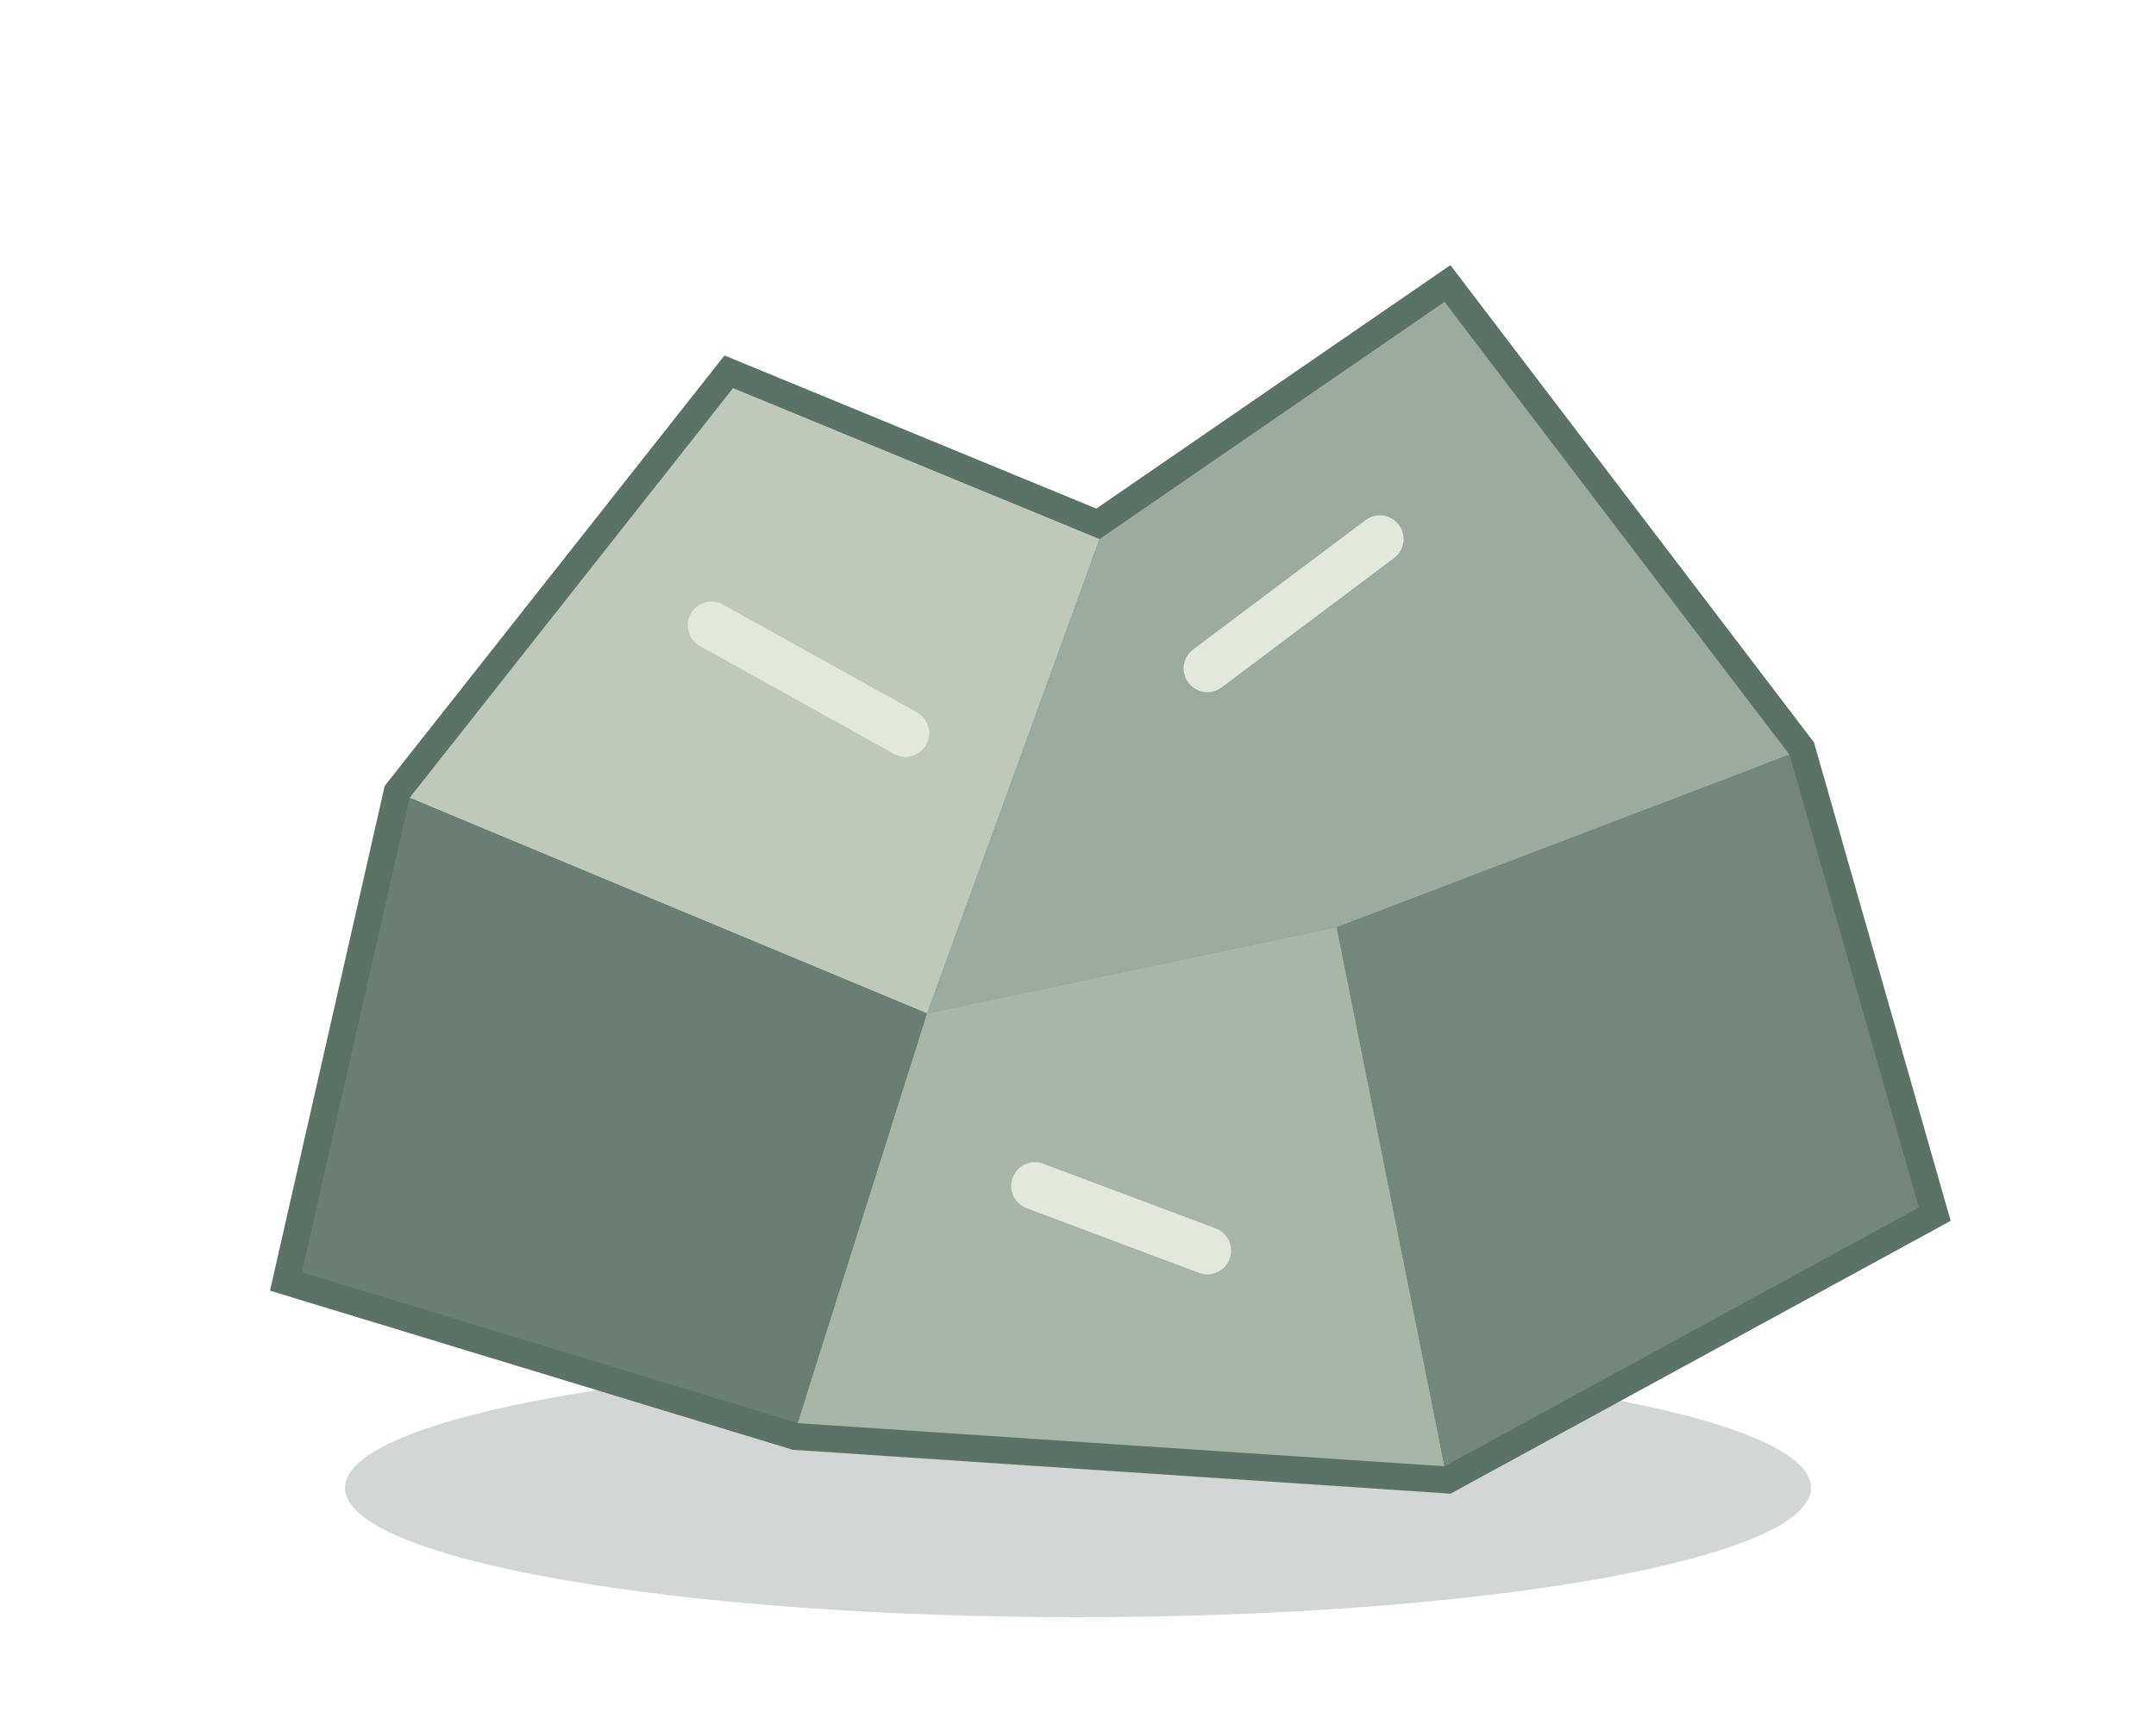
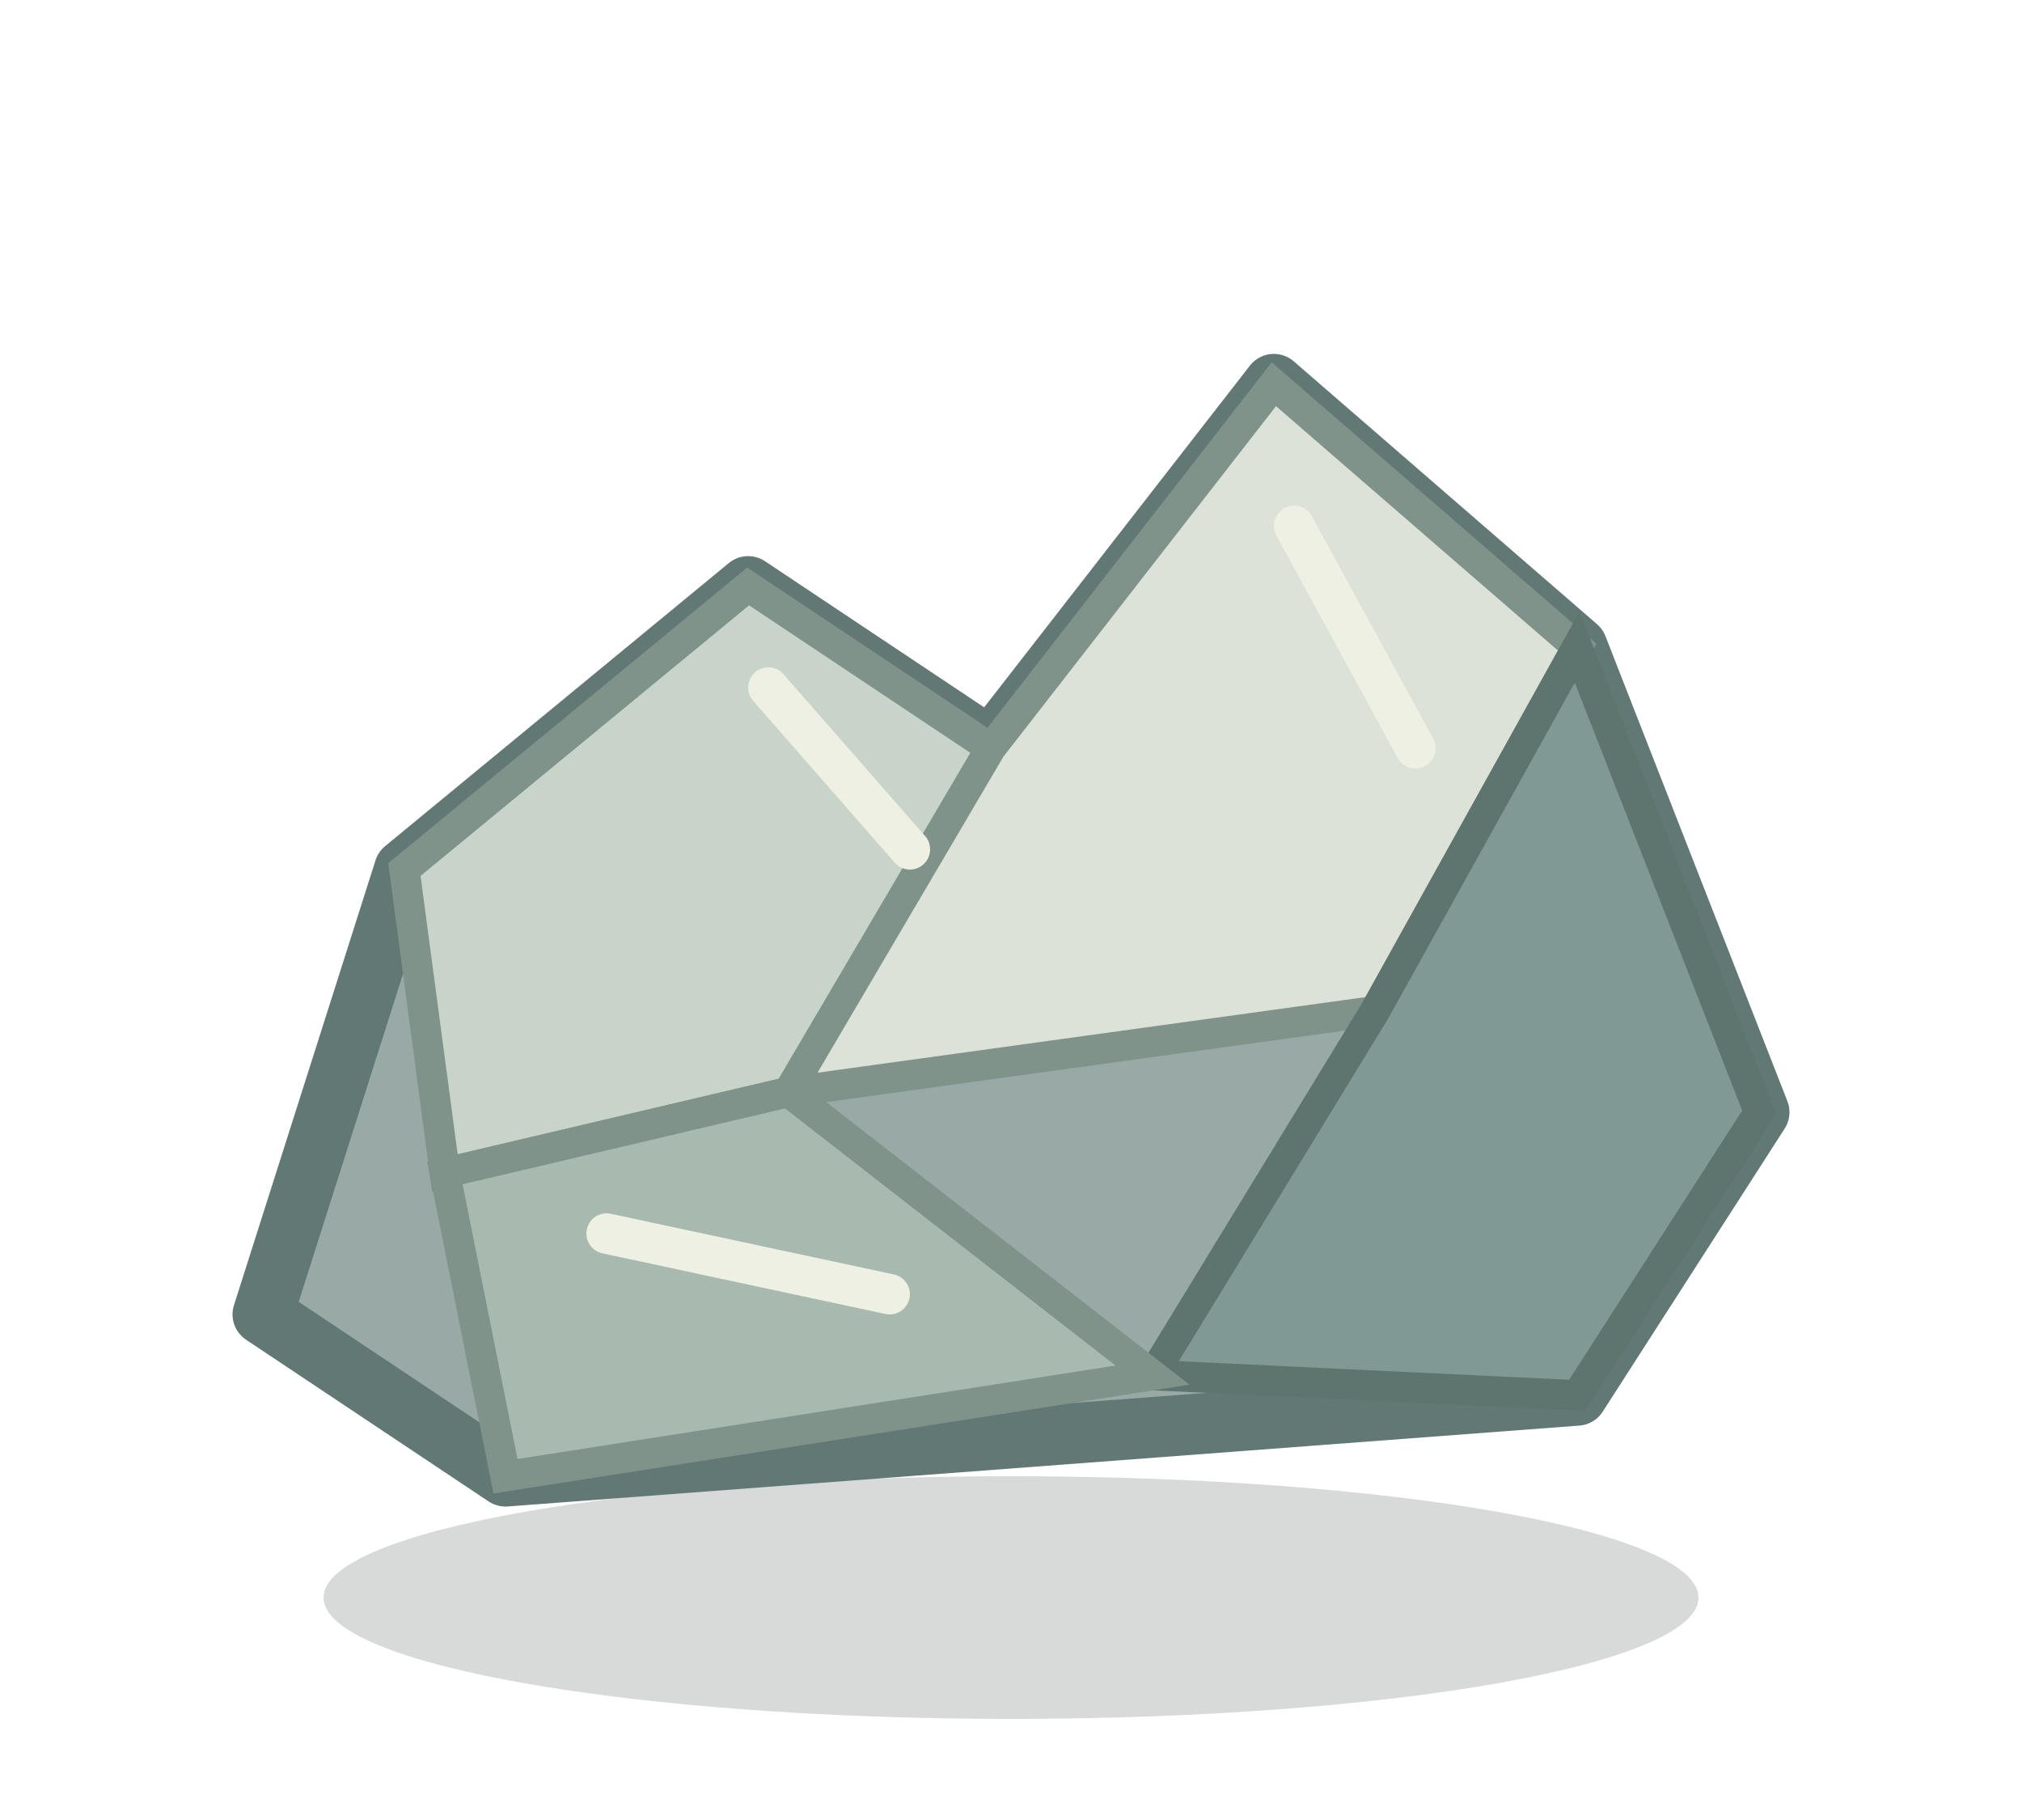
- <svg xmlns="http://www.w3.org/2000/svg" width="100" height="80" viewBox="0 0 100 80">
-   <ellipse cx="50" cy="69" rx="34" ry="6" fill="#334b42" opacity=".22" />
-   <path d="M14 59 19 37 34 18 51 25 67 14 83 35 89 56 67 68 37 66Z" fill="#84958a" stroke="#5b7267" stroke-width="2.5" />
-   <path d="M34 18 51 25 43 47 19 37Z" fill="#bec9bc" />
-   <path d="M51 25 67 14 83 35 62 43 43 47Z" fill="#9caaa0" />
-   <path d="M19 37 43 47 37 66 14 59Z" fill="#697f73" />
-   <path d="M43 47 62 43 67 68 37 66Z" fill="#a8b5a8" />
-   <path d="M62 43 83 35 89 56 67 68Z" fill="#74877c" />
-   <path d="M33 29 42 34M56 31 64 25M48 55 56 58" stroke="#e2e8dc" stroke-width="2.2" stroke-linecap="round" />
+ <svg xmlns="http://www.w3.org/2000/svg" width="100" height="90" viewBox="0 0 100 90">
+   <ellipse cx="50" cy="79" rx="34" ry="6" fill="#35463c" opacity=".2" />
+   <path d="M13 65 20 43 37 29 49 37 63 19 78 32 87 55 78 69 25 73Z" fill="#98a9a6" stroke="#617875" stroke-width="3" stroke-linejoin="round" />
+   <path d="M20 43 37 29 49 37 39 54 22 58Z" fill="#c8d3c9" stroke="#7f938b" stroke-width="1.5" />
+   <path d="M49 37 63 19 78 32 68 50 39 54Z" fill="#dce2d8" stroke="#7f938b" stroke-width="1.5" />
+   <path d="M68 50 78 32 87 55 78 69 57 68Z" fill="#809995" stroke="#5e746f" stroke-width="1.5" />
+   <path d="M22 58 39 54 57 68 25 73Z" fill="#a8b9b0" stroke="#7f938b" stroke-width="1.5" />
+   <path d="M38 34 45 42M64 26 70 37M30 61 44 64" stroke="#edf0e3" stroke-width="2" stroke-linecap="round" />
</svg>
